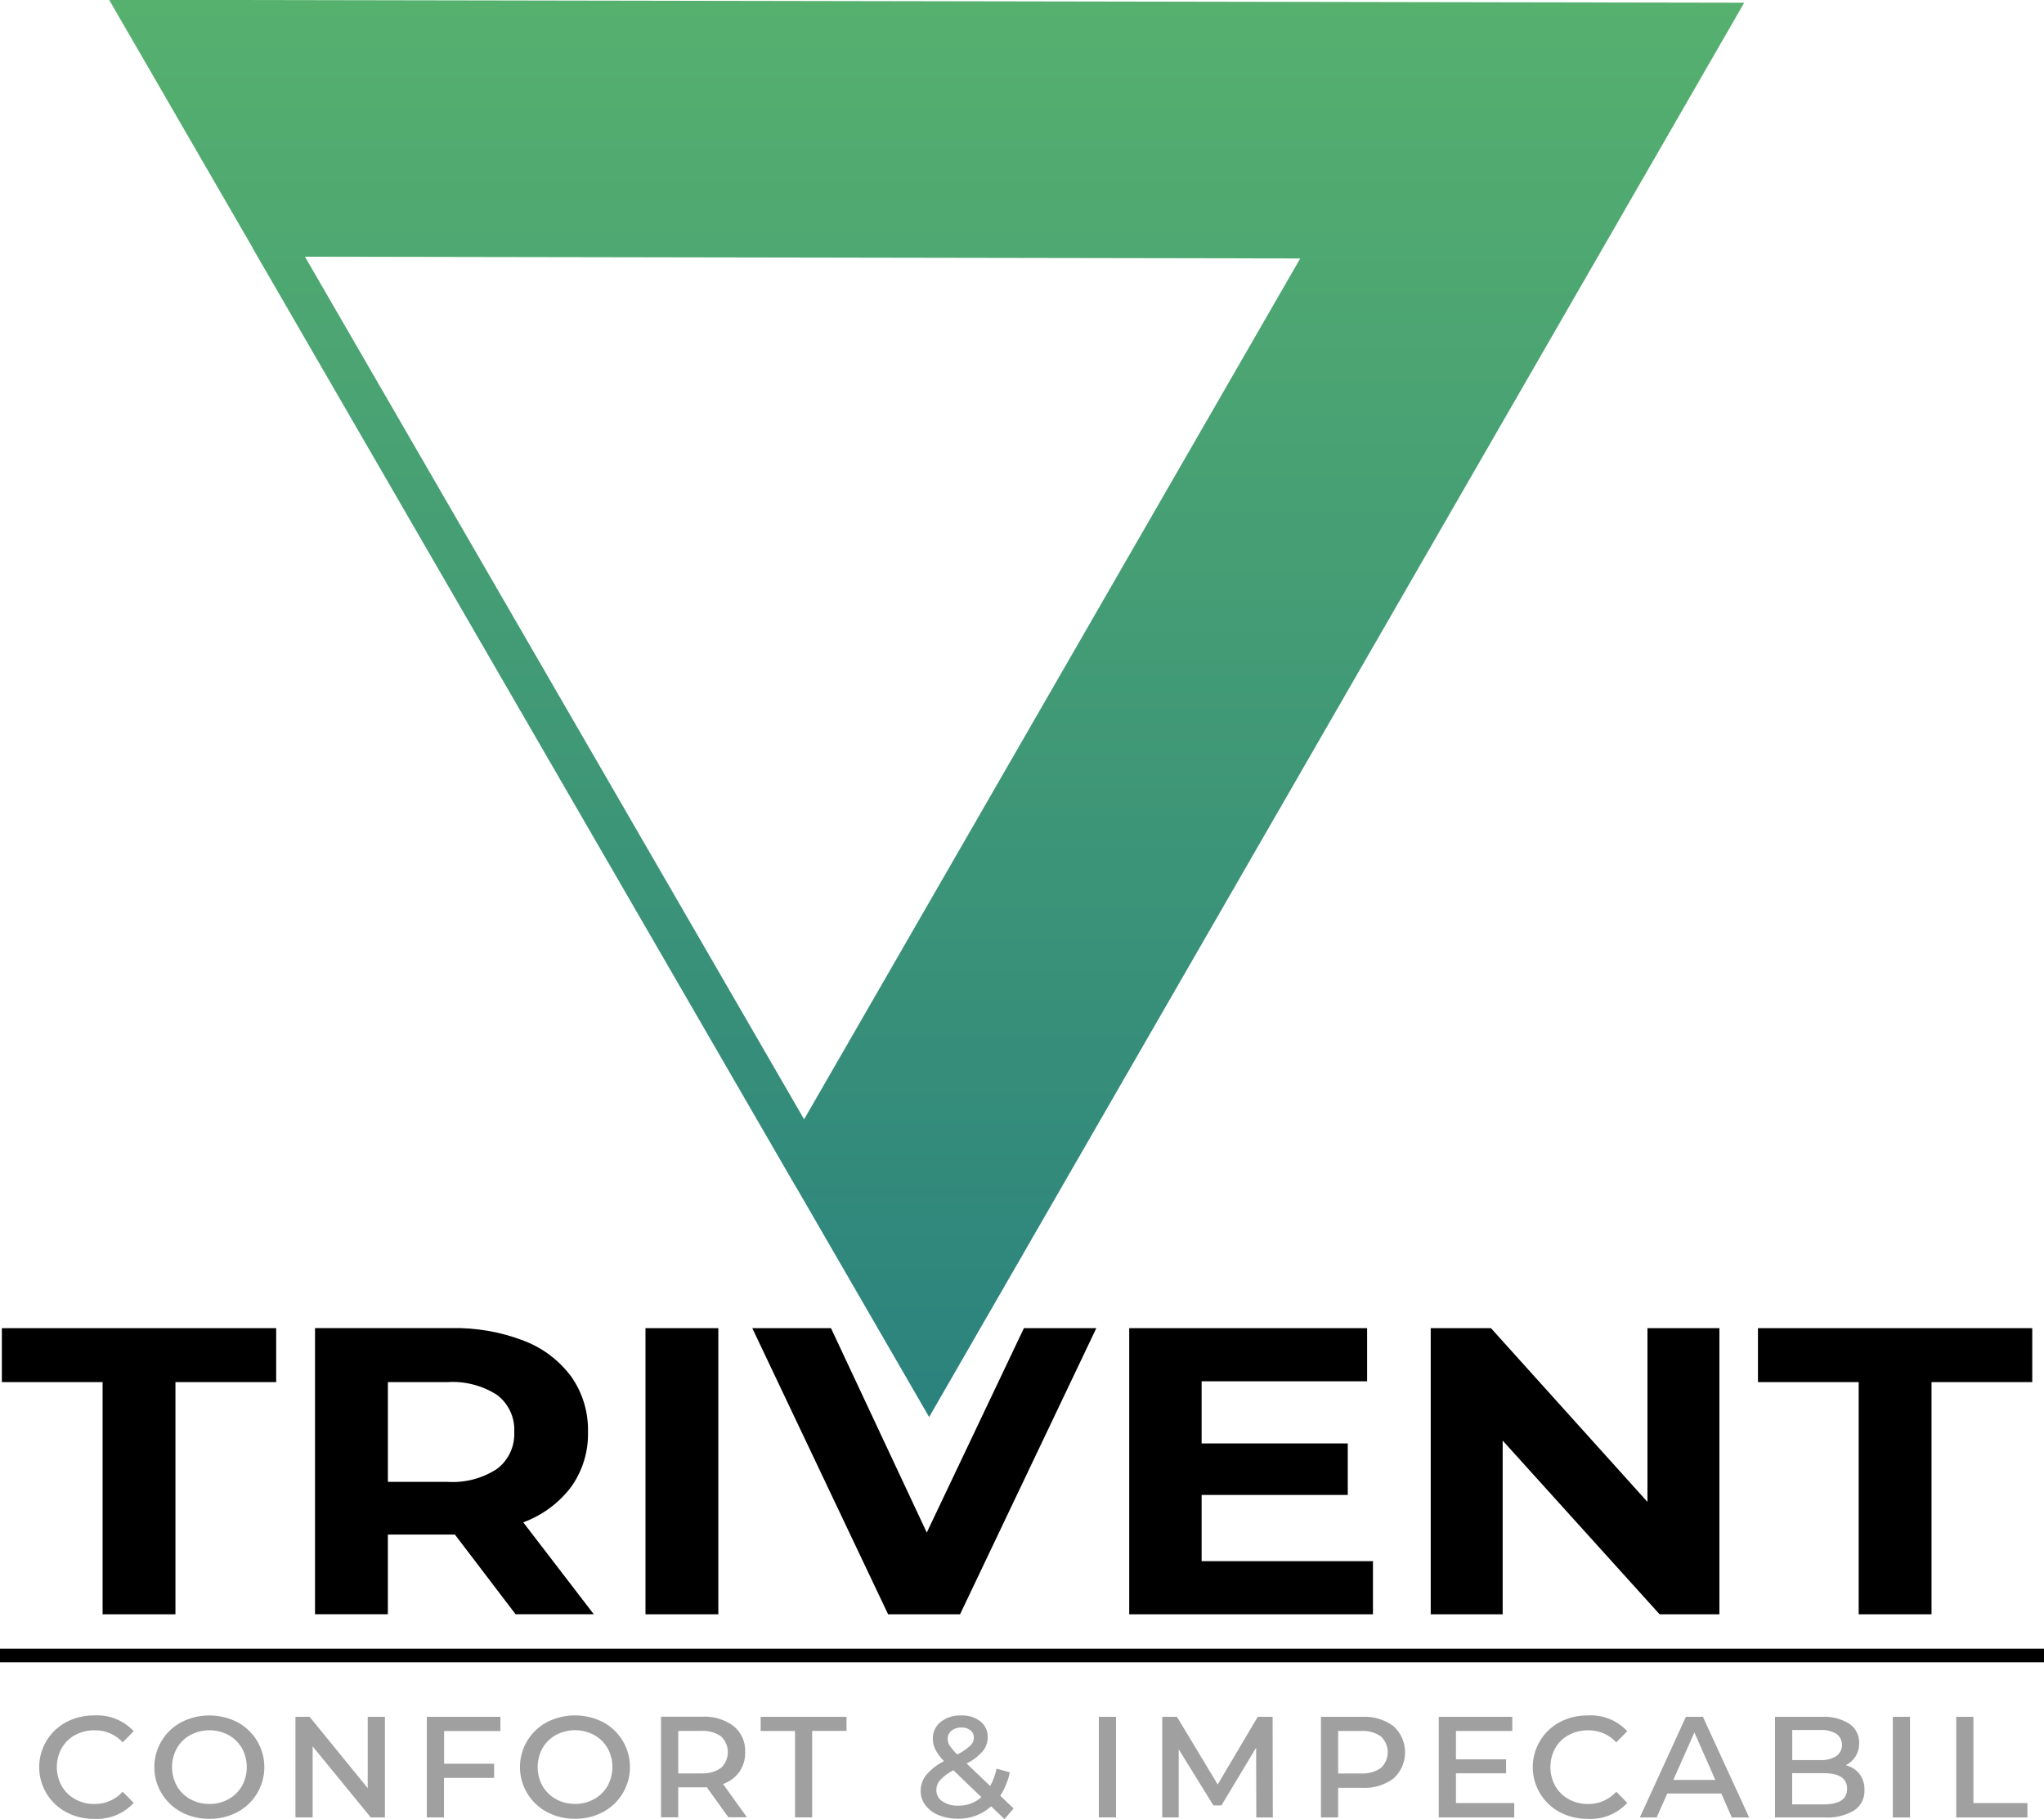
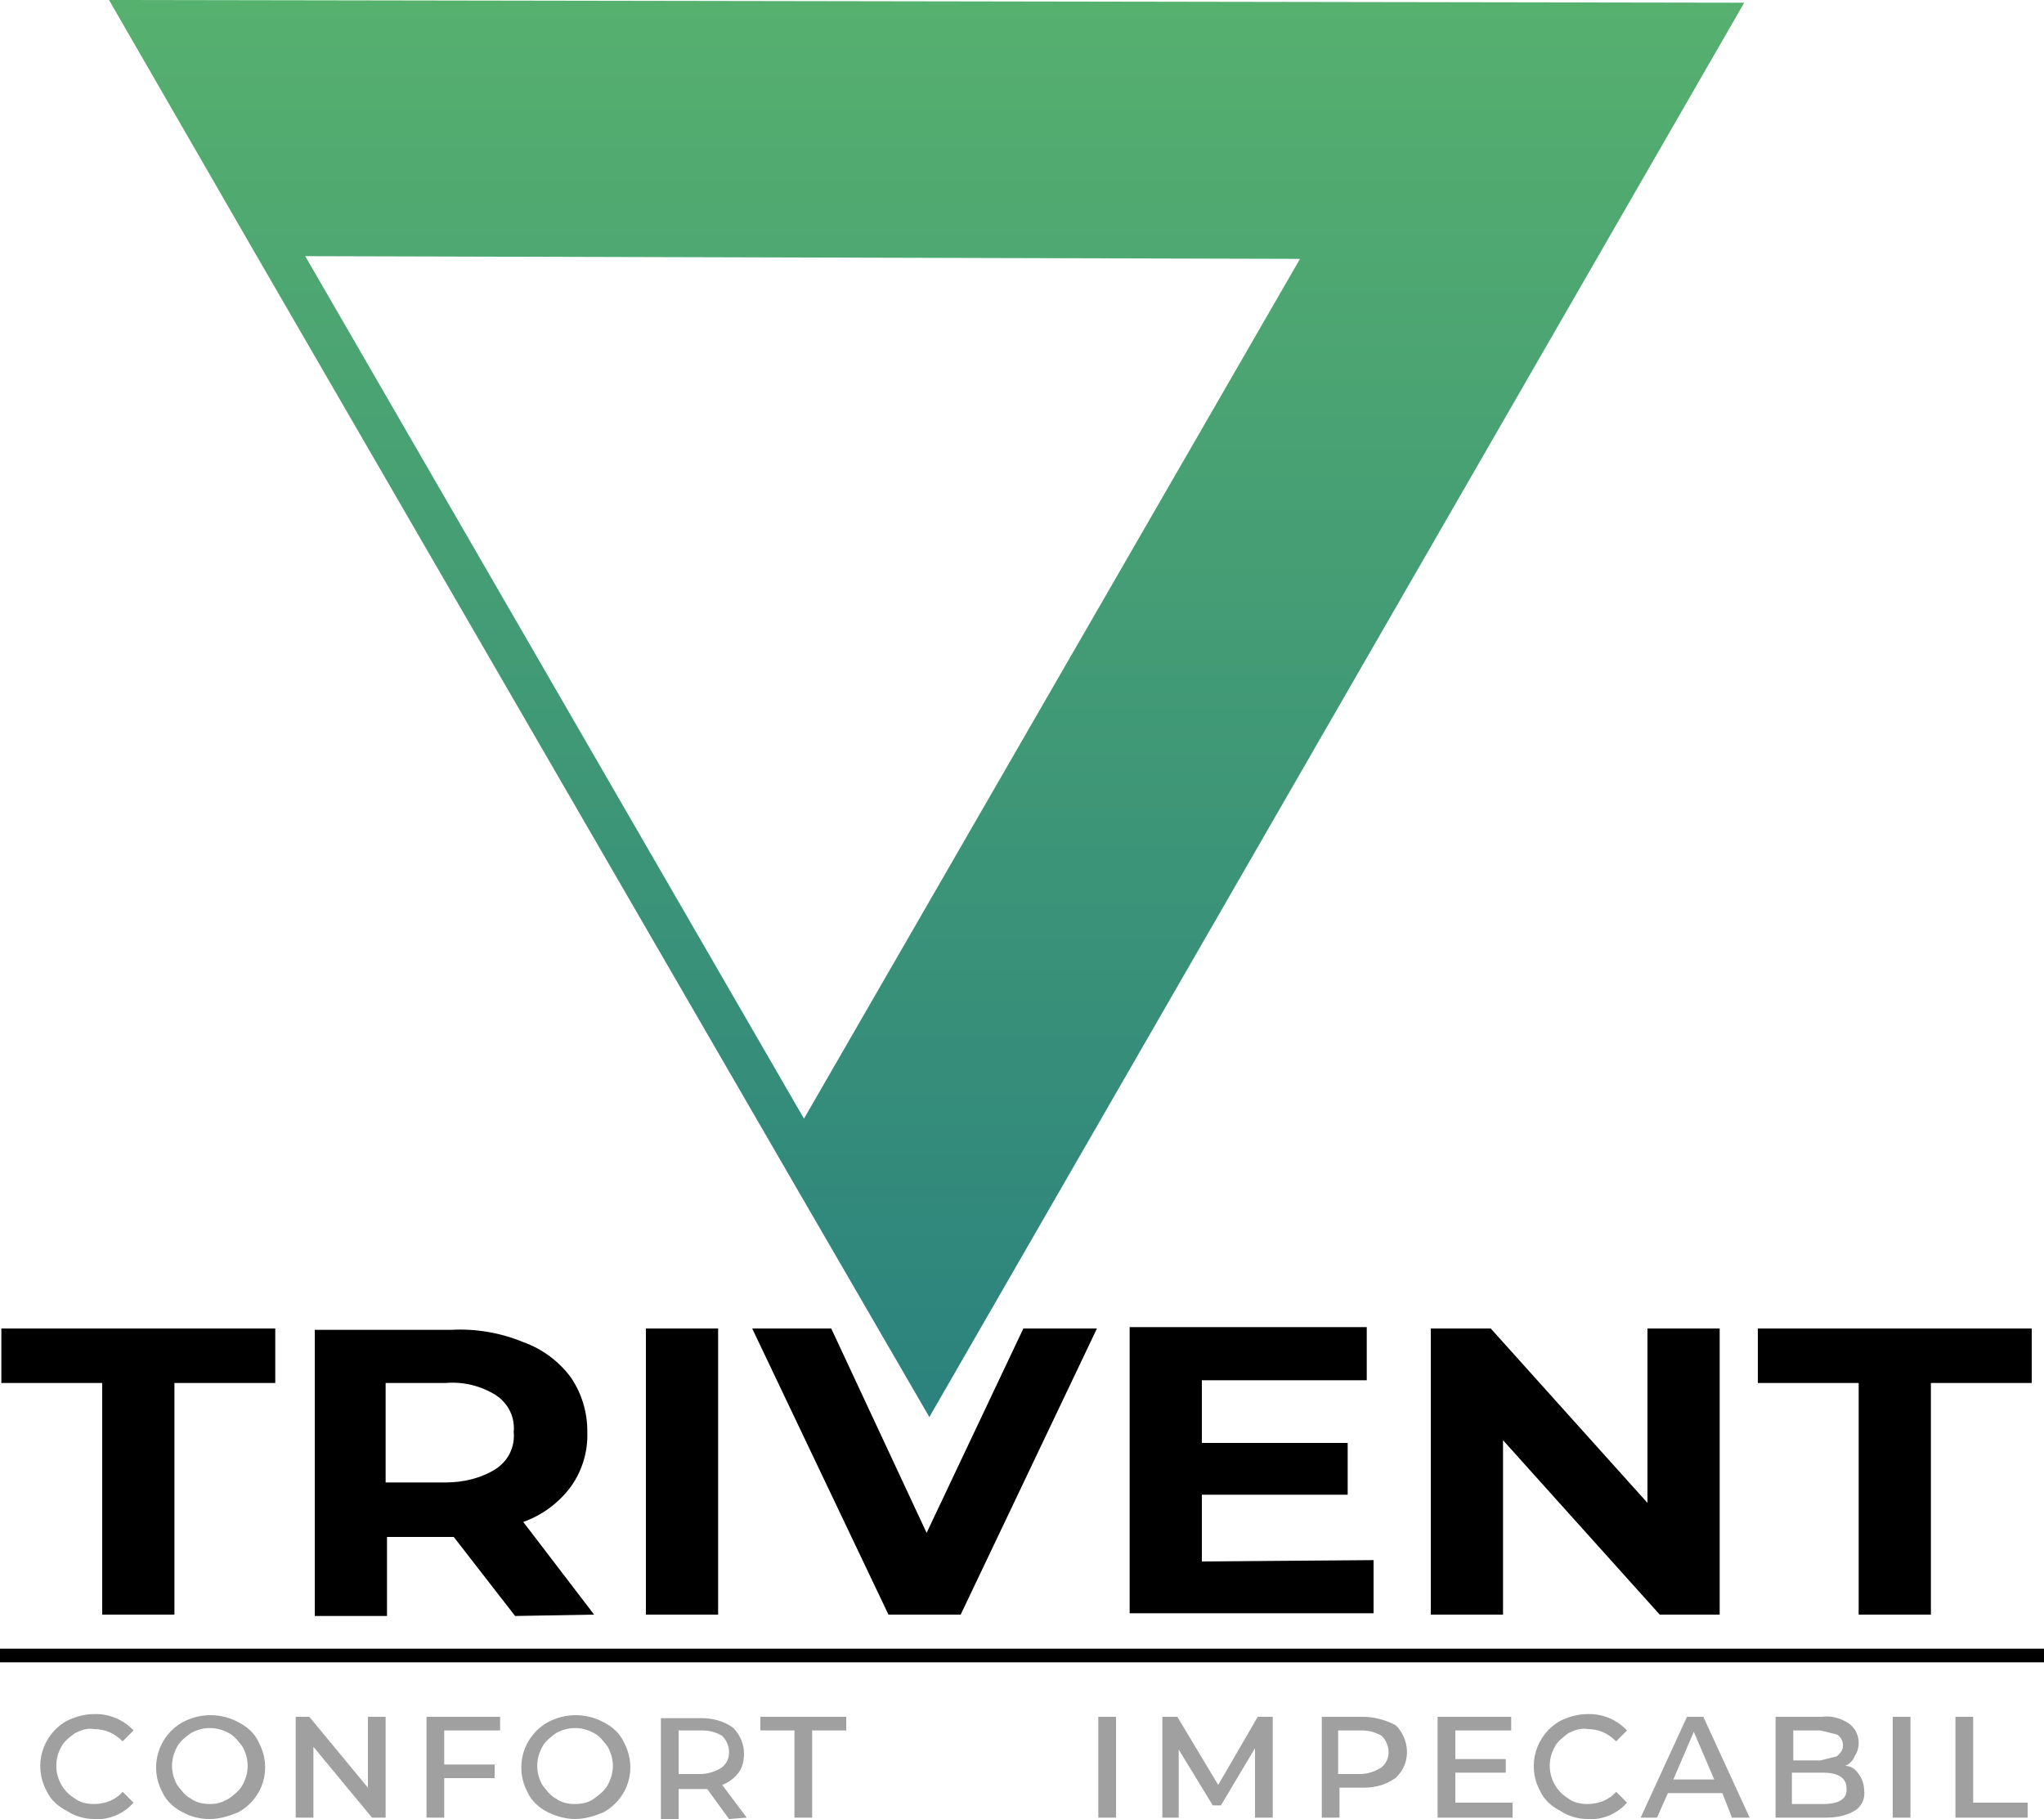
- <svg xmlns="http://www.w3.org/2000/svg" id="logo" viewBox="0 0 150 133.5">
-   <defs>
-     <linearGradient id="linear-gradient" x1="555" x2="555" y1="543" y2="439" gradientUnits="userSpaceOnUse">
-       <stop offset="0" stop-color="#2b827e" />
-       <stop offset="1" stop-color="#56b06e" />
-     </linearGradient>
-   </defs>
-   <path id="title" d="M494.529 557.477h5.346v-17.04h7.392v-3.96h-20.13v3.96h7.392v17.04zm36.05 0l-5.181-6.75a7.738 7.738 0 0 0 3.515-2.6 6.656 6.656 0 0 0 1.237-4.035 6.786 6.786 0 0 0-1.221-4.05 7.787 7.787 0 0 0-3.481-2.64 13.957 13.957 0 0 0-5.33-.93h-10v21h5.346v-5.85h4.917l4.455 5.85h5.742zm-5.841-13.38a3.2 3.2 0 0 1-1.254 2.7 5.948 5.948 0 0 1-3.663.96h-4.356v-7.32h4.356a6.019 6.019 0 0 1 3.663.945 3.194 3.194 0 0 1 1.254 2.715zm9.631 13.38h5.346v-21h-5.346v21zm27.771-21l-7.128 15-7.029-15h-5.775l9.966 21h5.28l10-21h-5.314zm13.042 17.1v-4.86h10.725v-3.78h-10.725v-4.56h12.144v-3.9h-17.457v21h17.886v-3.9h-12.573zm32.718-17.1v12.75l-11.484-12.75h-4.422v21h5.28v-12.75l11.517 12.75h4.389v-21h-5.28zm15.5 21h5.346v-17.04h7.392v-3.96h-20.13v3.96h7.392v17.04z" class="cls-1" transform="translate(-487 -439)" />
-   <path id="slogan" fill="#414141" fill-rule="evenodd" d="M493.9 572.487a3.644 3.644 0 0 0 2.912-1.17l-.806-.819a2.73 2.73 0 0 1-2.067.9 2.875 2.875 0 0 1-1.423-.351 2.553 2.553 0 0 1-.988-.968 2.881 2.881 0 0 1 0-2.782 2.5 2.5 0 0 1 .988-.962 2.915 2.915 0 0 1 1.423-.345 2.722 2.722 0 0 1 2.067.884l.806-.819a3.642 3.642 0 0 0-2.912-1.155 4.247 4.247 0 0 0-2.047.494 3.742 3.742 0 0 0 0 6.6 4.236 4.236 0 0 0 2.047.494zm8.463 0a4.266 4.266 0 0 0 2.061-.494 3.744 3.744 0 0 0 0-6.6 4.532 4.532 0 0 0-4.115 0 3.736 3.736 0 0 0 0 6.6 4.277 4.277 0 0 0 2.054.494zm0-1.092a2.814 2.814 0 0 1-1.4-.351 2.575 2.575 0 0 1-.981-.962 2.881 2.881 0 0 1 0-2.782 2.582 2.582 0 0 1 .981-.962 2.983 2.983 0 0 1 2.808 0 2.592 2.592 0 0 1 .982.962 2.888 2.888 0 0 1 0 2.782 2.585 2.585 0 0 1-.982.962 2.814 2.814 0 0 1-1.4.351zm11.622-6.4v5.239L509.723 565h-1.04v7.384h1.261v-5.214l4.264 5.213h1.04V565h-1.261zm9.737 1.04V565h-5.4v7.384h1.261v-2.9h3.679v-1.04h-3.672v-2.4h4.134zm5.473 6.448a4.266 4.266 0 0 0 2.061-.494 3.744 3.744 0 0 0 0-6.6 4.532 4.532 0 0 0-4.115 0 3.736 3.736 0 0 0 0 6.6 4.277 4.277 0 0 0 2.054.494zm0-1.092a2.814 2.814 0 0 1-1.4-.351 2.575 2.575 0 0 1-.981-.962 2.881 2.881 0 0 1 0-2.782 2.582 2.582 0 0 1 .981-.962 2.983 2.983 0 0 1 2.808 0 2.592 2.592 0 0 1 .982.962 2.888 2.888 0 0 1 0 2.782 2.585 2.585 0 0 1-.982.962 2.814 2.814 0 0 1-1.4.351zm12.623.988l-1.755-2.444a2.534 2.534 0 0 0 1.2-.9 2.438 2.438 0 0 0 .422-1.443 2.33 2.33 0 0 0-.845-1.911 3.559 3.559 0 0 0-2.314-.689h-3.016v7.384h1.261v-2.2h1.755a2.98 2.98 0 0 0 .338-.013l1.586 2.21h1.365zm-3.367-3.224h-1.677v-3.12h1.677a2.294 2.294 0 0 1 1.463.4 1.589 1.589 0 0 1 0 2.314 2.288 2.288 0 0 1-1.463.4zm6.89 3.224h1.259v-6.344h2.522V565h-6.3v1.04h2.522v6.344zm16.042-.65l-.975-.936a5.307 5.307 0 0 0 .7-1.716l-.975-.273a4.454 4.454 0 0 1-.468 1.274l-1.729-1.651a3.816 3.816 0 0 0 1.183-.9 1.6 1.6 0 0 0 .364-1.027 1.423 1.423 0 0 0-.533-1.163 2.145 2.145 0 0 0-1.4-.436 2.305 2.305 0 0 0-1.521.475 1.536 1.536 0 0 0-.572 1.241 1.744 1.744 0 0 0 .189.793 3.694 3.694 0 0 0 .63.845 4.116 4.116 0 0 0-1.313 1.021 1.874 1.874 0 0 0-.4 1.163 1.711 1.711 0 0 0 .351 1.053 2.279 2.279 0 0 0 .975.728 3.591 3.591 0 0 0 1.391.26 3.547 3.547 0 0 0 2.457-.91l.975.936zm-3.822-5.941a1 1 0 0 1 .67.208.689.689 0 0 1 .24.546.82.82 0 0 1-.273.585 4.246 4.246 0 0 1-.949.637 4.07 4.07 0 0 1-.559-.65.958.958 0 0 1-.143-.507.739.739 0 0 1 .273-.585 1.1 1.1 0 0 1 .741-.234zm-.221 5.733a1.986 1.986 0 0 1-1.183-.318.967.967 0 0 1-.442-.813 1.119 1.119 0 0 1 .28-.754 3.743 3.743 0 0 1 .968-.715l2.054 1.976a2.439 2.439 0 0 1-1.677.624zm10.3.858h1.26V565h-1.261v7.384zm12.766 0l-.015-7.379H579.3l-2.938 4.966-2.991-4.966h-1.079v7.384h1.208v-5l2.548 4.121h.585l2.548-4.238.013 5.122h1.206zm6.55-7.379h-3.016v7.384h1.26v-2.171h1.755a3.553 3.553 0 0 0 2.314-.689 2.6 2.6 0 0 0 0-3.835 3.559 3.559 0 0 0-2.314-.689zm-.078 4.16H585.2v-3.12h1.677a2.294 2.294 0 0 1 1.463.4 1.589 1.589 0 0 1 0 2.314 2.288 2.288 0 0 1-1.463.4zm6.968 2.171v-2.184h3.679v-1.027h-3.679v-2.08h4.134V565h-5.395v7.384h5.538v-1.054h-4.277zm9.66 1.157a3.645 3.645 0 0 0 2.912-1.17l-.806-.819a2.733 2.733 0 0 1-2.067.9 2.876 2.876 0 0 1-1.424-.351 2.56 2.56 0 0 1-.988-.968 2.888 2.888 0 0 1 0-2.782 2.5 2.5 0 0 1 .988-.962 2.916 2.916 0 0 1 1.424-.345 2.725 2.725 0 0 1 2.067.884l.806-.819a3.643 3.643 0 0 0-2.912-1.157 4.251 4.251 0 0 0-2.048.494 3.743 3.743 0 0 0 0 6.6 4.24 4.24 0 0 0 2.048.494zm10.582-.1h1.274L611.969 565h-1.248l-3.38 7.384h1.235l.78-1.755h3.965zm-4.29-2.756l1.547-3.484 1.534 3.484H609.8zm12.649-1.079a1.77 1.77 0 0 0 .728-.65 1.826 1.826 0 0 0 .26-.988 1.631 1.631 0 0 0-.715-1.4 3.434 3.434 0 0 0-2.028-.514h-3.432v7.384h3.64a3.8 3.8 0 0 0 2.177-.52 1.7 1.7 0 0 0 .748-1.482 1.9 1.9 0 0 0-.358-1.183 1.854 1.854 0 0 0-1.02-.65zm-1.885-2.587a2.136 2.136 0 0 1 1.2.28 1.015 1.015 0 0 1-.007 1.644 2.1 2.1 0 0 1-1.189.286h-2.041v-2.21h2.041zm.273 5.46h-2.314v-2.288h2.314q1.716 0 1.716 1.144t-1.716 1.144zm5.07.962h1.261V565h-1.261v7.384zm4.654 0h5.226v-1.058h-3.965V565h-1.261v7.384z" opacity=".5" transform="translate(-487 -439)" />
-   <path id="line" d="M587 561H487v-1h150v1h-50z" class="cls-1" transform="translate(-487 -439)" />
-   <path id="brand" fill="url(#linear-gradient)" fill-rule="evenodd" d="M545.411 526.1h-.009l-39.877-68.917.009-.006-10.526-18.192L615 439.2 555.185 543zm-36.032-68.259l36.631 63.308 36.409-63.181z" transform="translate(-487 -439)" />
+ <svg xmlns="http://www.w3.org/2000/svg" viewBox="0 0 150 133.5">
+   <path d="M7.5 118.5h5.3v-17h7.4v-4H.1v4h7.4v17zm36.1 0l-5.2-6.8a7.5 7.5 0 0 0 3.5-2.6 6.5 6.5 0 0 0 1.2-4 7 7 0 0 0-1.2-4 7.5 7.5 0 0 0-3.5-2.6c-1.7-.7-3.5-1-5.3-.9h-10v21h5.3v-5.8h4.9l4.5 5.8 5.8-.1zm-5.9-13.4c.1 1.1-.4 2.1-1.3 2.7-1.1.7-2.4 1-3.7 1h-4.4v-7.3h4.4a6 6 0 0 1 3.7.9c.9.6 1.4 1.6 1.3 2.7zm9.7 13.4h5.3v-21h-5.3v21zm27.7-21l-7.1 15-7-15h-5.8l10 21h5.3l10-21h-5.4zm13.1 17.1v-4.9h10.7v-3.8H88.2v-4.6h12.1v-3.9H82.9v21h17.9v-3.9l-12.6.1zm32.7-17.1v12.8l-11.5-12.8H105v21h5.3v-12.8l11.5 12.8h4.4v-21h-5.3zm15.5 21h5.3v-17h7.4v-4H129v4h7.4v17z" />
+   <path fill="#414141" fill-rule="evenodd" d="M6.9 133.5c1.1.1 2.2-.4 2.9-1.2l-.8-.8c-.5.6-1.3.9-2.1.9-.5 0-1-.1-1.4-.4a2.8 2.8 0 0 1-1-3.8c.2-.4.6-.7 1-1 .4-.2.9-.4 1.4-.3.8 0 1.5.3 2.1.9l.8-.8a3.8 3.8 0 0 0-2.9-1.2c-.7 0-1.4.2-2 .5a3.8 3.8 0 0 0-1.5 5.1c.3.7.9 1.2 1.5 1.5.6.4 1.3.6 2 .6zm8.5 0c.7 0 1.4-.2 2.1-.5 1.8-1 2.5-3.2 1.5-5.1-.3-.7-.9-1.2-1.5-1.5a4.3 4.3 0 0 0-4.1 0 3.8 3.8 0 0 0-1.5 5.1c.3.7.9 1.2 1.5 1.5a4 4 0 0 0 2 .5zm0-1.1c-.5 0-1-.1-1.4-.4-.4-.2-.7-.6-1-1-.5-.9-.5-1.9 0-2.8.2-.4.6-.7 1-1 .9-.5 1.9-.5 2.8 0 .4.2.7.6 1 1 .5.9.5 1.9 0 2.8-.2.4-.6.7-1 1-.5.3-.9.4-1.4.4zM27 126v5.2l-4.3-5.2h-1v7.4H23v-5.2l4.3 5.2h1V126H27zm9.7 1v-1h-5.4v7.4h1.3v-2.9h3.7v-1h-3.7V127h4.1zm5.5 6.5c.7 0 1.4-.2 2.1-.5 1.8-1 2.5-3.2 1.5-5.1-.3-.7-.9-1.2-1.5-1.5a4.3 4.3 0 0 0-4.1 0 3.8 3.8 0 0 0-1.5 5.1c.3.7.9 1.2 1.5 1.5.6.3 1.3.5 2 .5zm0-1.1c-.5 0-1-.1-1.4-.4-.4-.2-.7-.6-1-1-.5-.9-.5-1.9 0-2.8.2-.4.6-.7 1-1 .9-.5 1.9-.5 2.8 0 .4.2.7.6 1 1 .5.9.5 1.9 0 2.8-.2.4-.6.7-1 1-.4.3-.9.4-1.4.4zm12.6 1L53 131c.5-.2.9-.5 1.2-.9.3-.4.4-.9.4-1.4 0-.7-.3-1.4-.8-1.9-.7-.5-1.5-.7-2.3-.7h-3v7.4h1.3v-2.2h2.1l1.6 2.2 1.3-.1zm-3.3-3.2h-1.7V127h1.7c.5 0 1 .1 1.5.4.6.6.7 1.6.1 2.2l-.1.1a3 3 0 0 1-1.5.5zm6.8 3.2h1.3V127h2.5v-1h-6.3v1h2.5v6.4zm22.3 0h1.3V126h-1.3v7.4zm12.8 0V126h-1.1l-2.9 5-3-5h-1.1v7.4h1.2v-5l2.5 4.1h.6l2.5-4.2v5.1h1.3zm6.6-7.4h-3v7.4h1.3v-2.2h1.8c.8 0 1.6-.2 2.3-.7 1.1-1 1.1-2.6.2-3.7l-.2-.2c-.8-.4-1.6-.6-2.4-.6zm-.1 4.2h-1.7V127h1.7c.5 0 1 .1 1.5.4.6.6.7 1.6.1 2.2l-.1.1a3 3 0 0 1-1.5.5zm6.9 2.1v-2.2h3.7v-1h-3.7V127h4.1v-1h-5.4v7.4h5.5v-1.1h-4.2zm9.7 1.2c1.1.1 2.2-.4 2.9-1.2l-.8-.8c-.5.6-1.3.9-2.1.9-.5 0-1-.1-1.4-.4a2.8 2.8 0 0 1-1-3.8c.2-.4.6-.7 1-1 .4-.2.9-.4 1.4-.3.8 0 1.5.3 2.1.9l.8-.8a3.8 3.8 0 0 0-2.9-1.2c-.7 0-1.4.2-2 .5a3.8 3.8 0 0 0-1.5 5.1c.3.7.9 1.2 1.5 1.5.6.4 1.3.6 2 .6zm10.6-.1h1.3L125 126h-1.2l-3.4 7.4h1.2l.8-1.8h4l.7 1.8zm-4.3-2.8l1.5-3.5 1.5 3.5h-3zm12.6-1c.3-.1.6-.4.7-.7.2-.3.3-.6.3-1 0-.6-.3-1.1-.7-1.4-.6-.4-1.3-.6-2-.5h-3.4v7.4h3.6c.8 0 1.5-.1 2.2-.5.5-.3.8-.9.7-1.5a2 2 0 0 0-.4-1.2c-.2-.3-.5-.6-1-.6zm-1.8-2.6l1.2.3c.5.3.6 1 .2 1.4l-.2.2-1.2.3h-2V127h2zm.2 5.4h-2.3v-2.3h2.3c1.1 0 1.7.4 1.7 1.1.1.8-.5 1.2-1.7 1.2zm5.1 1h1.3V126h-1.3v7.4zm4.7 0h5.2v-1.1h-4V126h-1.3v7.4h.1z" clip-rule="evenodd" opacity=".5" />
+   <path d="M100 122H0v-1h150v1h-50z" />
+   <linearGradient id="a" x1="555" x2="555" y1="-409" y2="-305" gradientTransform="matrix(1 0 0 -1 -487 -305)" gradientUnits="userSpaceOnUse">
+     <stop offset="0" stop-color="#2b827e" />
+     <stop offset="1" stop-color="#56b06e" />
+   </linearGradient>
+   <path fill="url(#a)" fill-rule="evenodd" d="M58.4 87.1L18.5 18.2 8 0l120 .2L68.2 104l-9.8-16.9zm-36-68.3L59 82.1 95.4 19l-73-.2z" clip-rule="evenodd" />
</svg>
